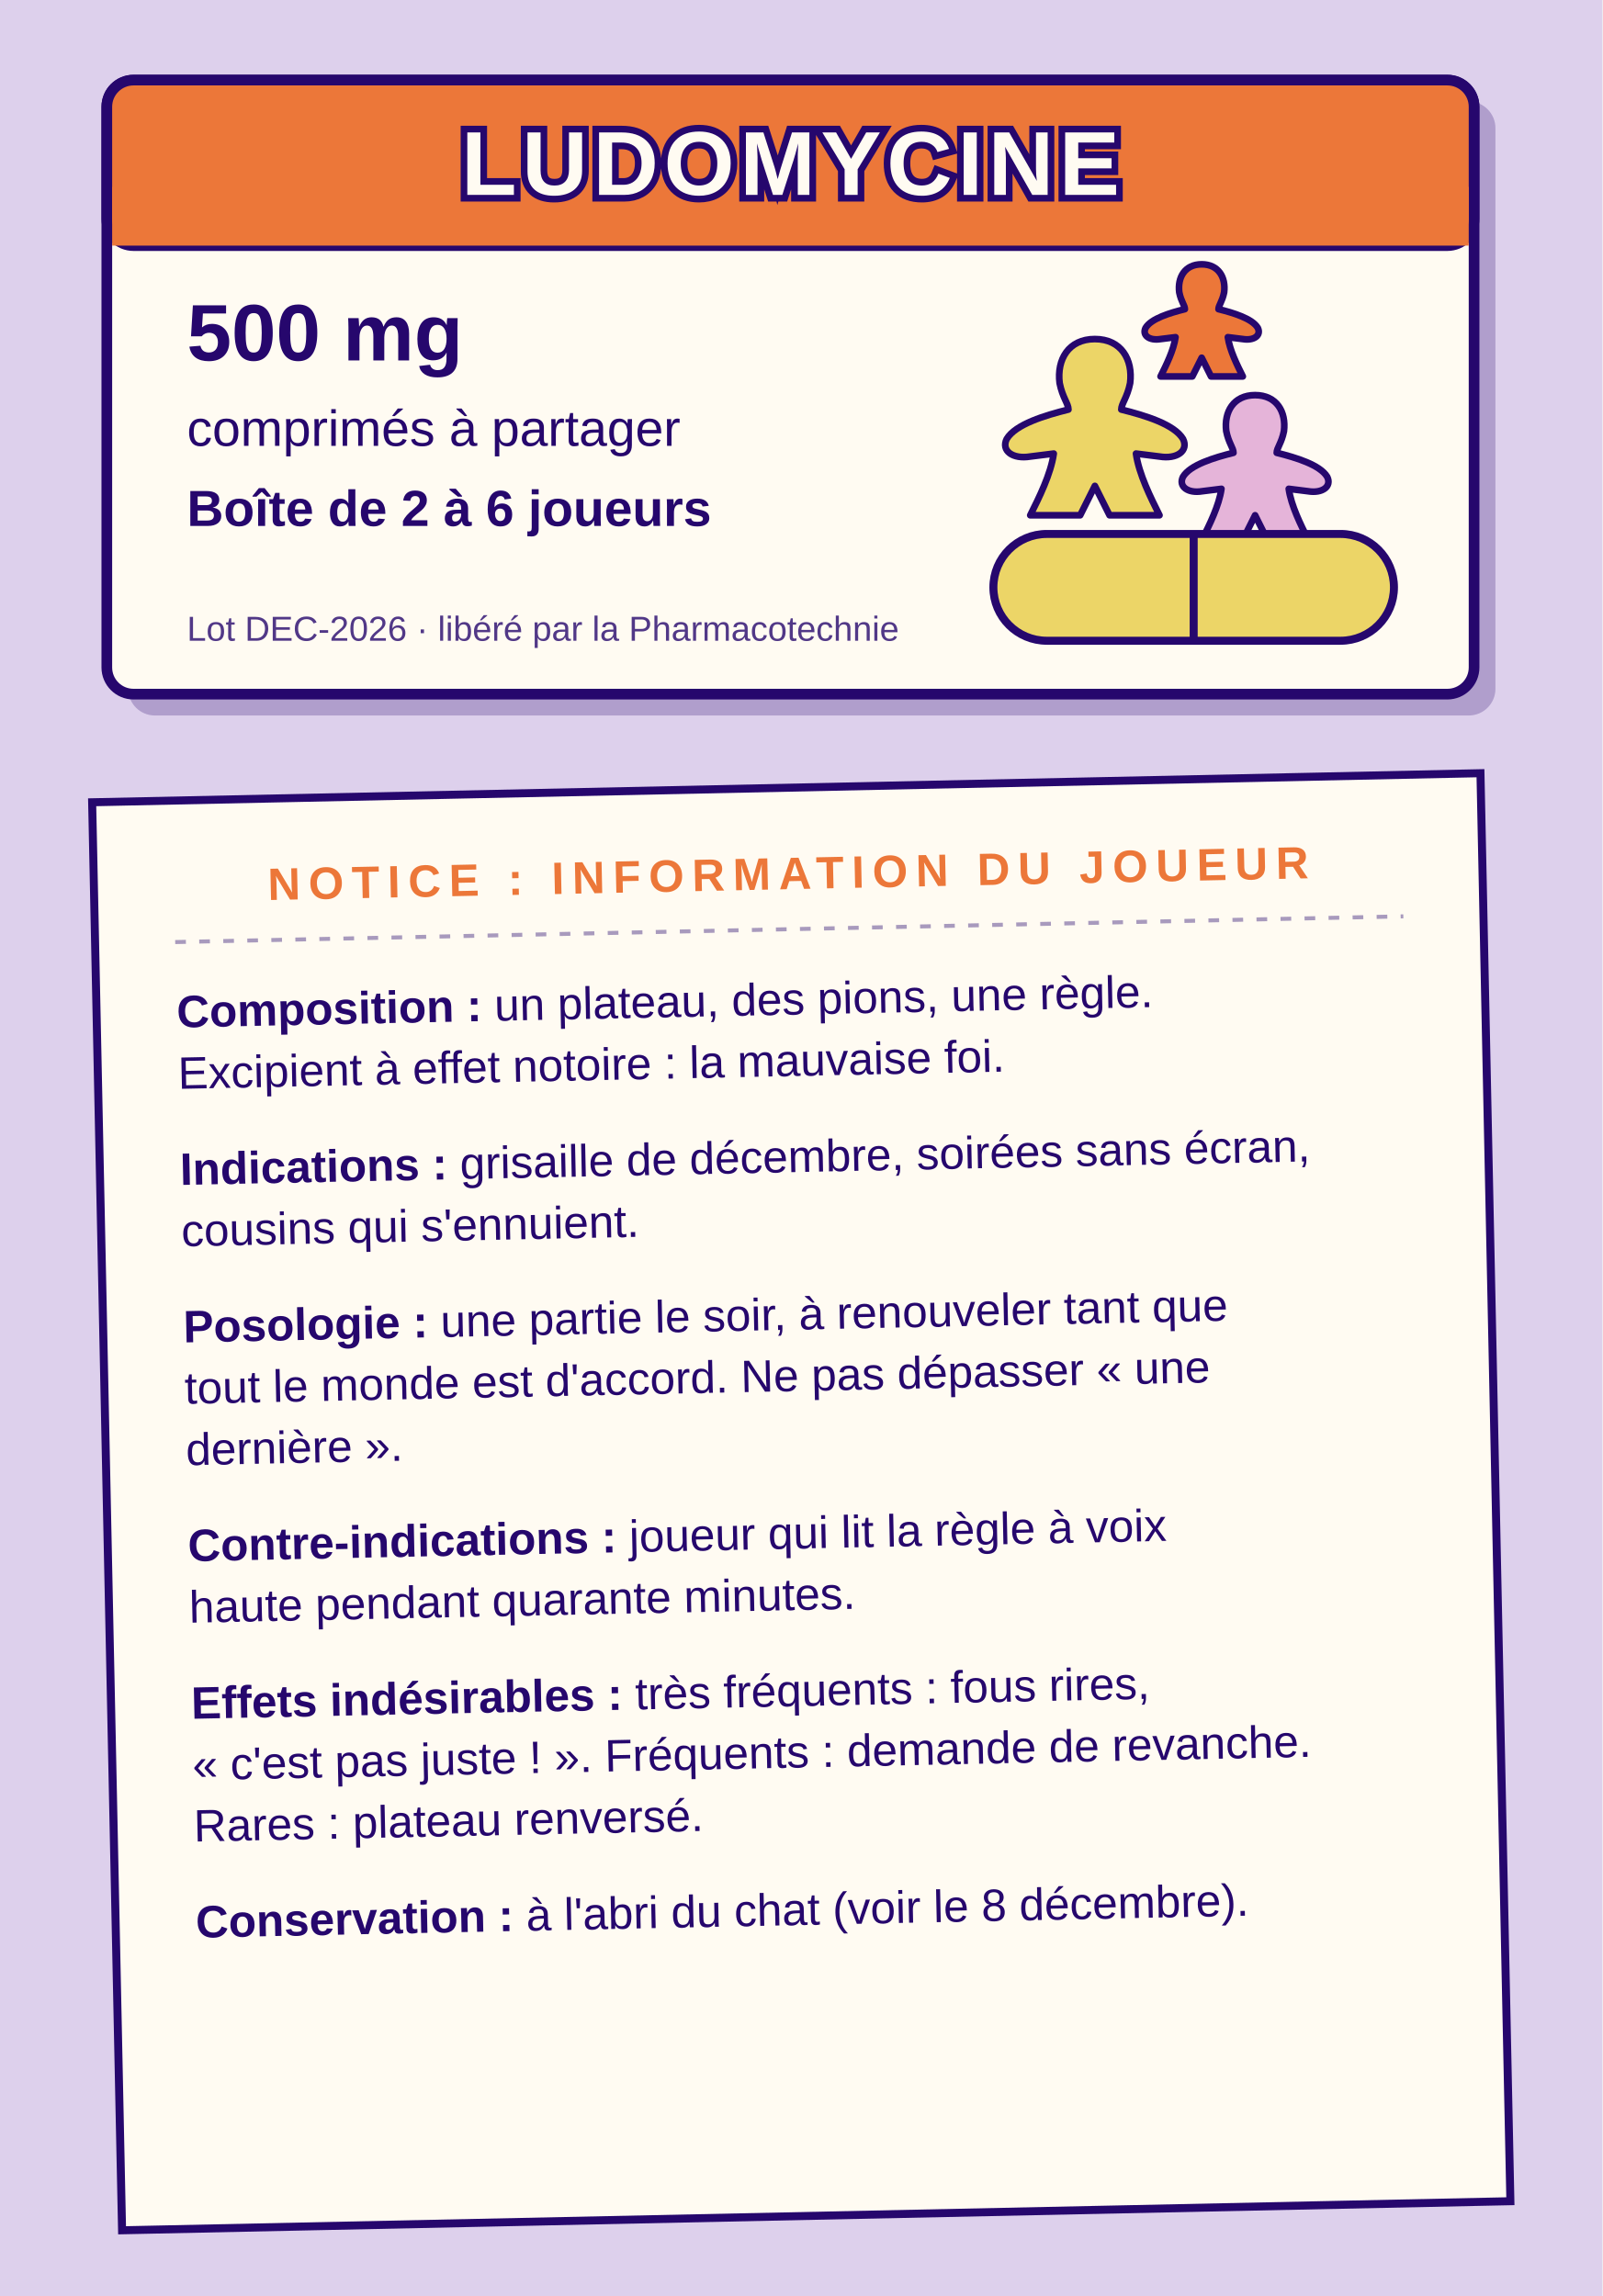
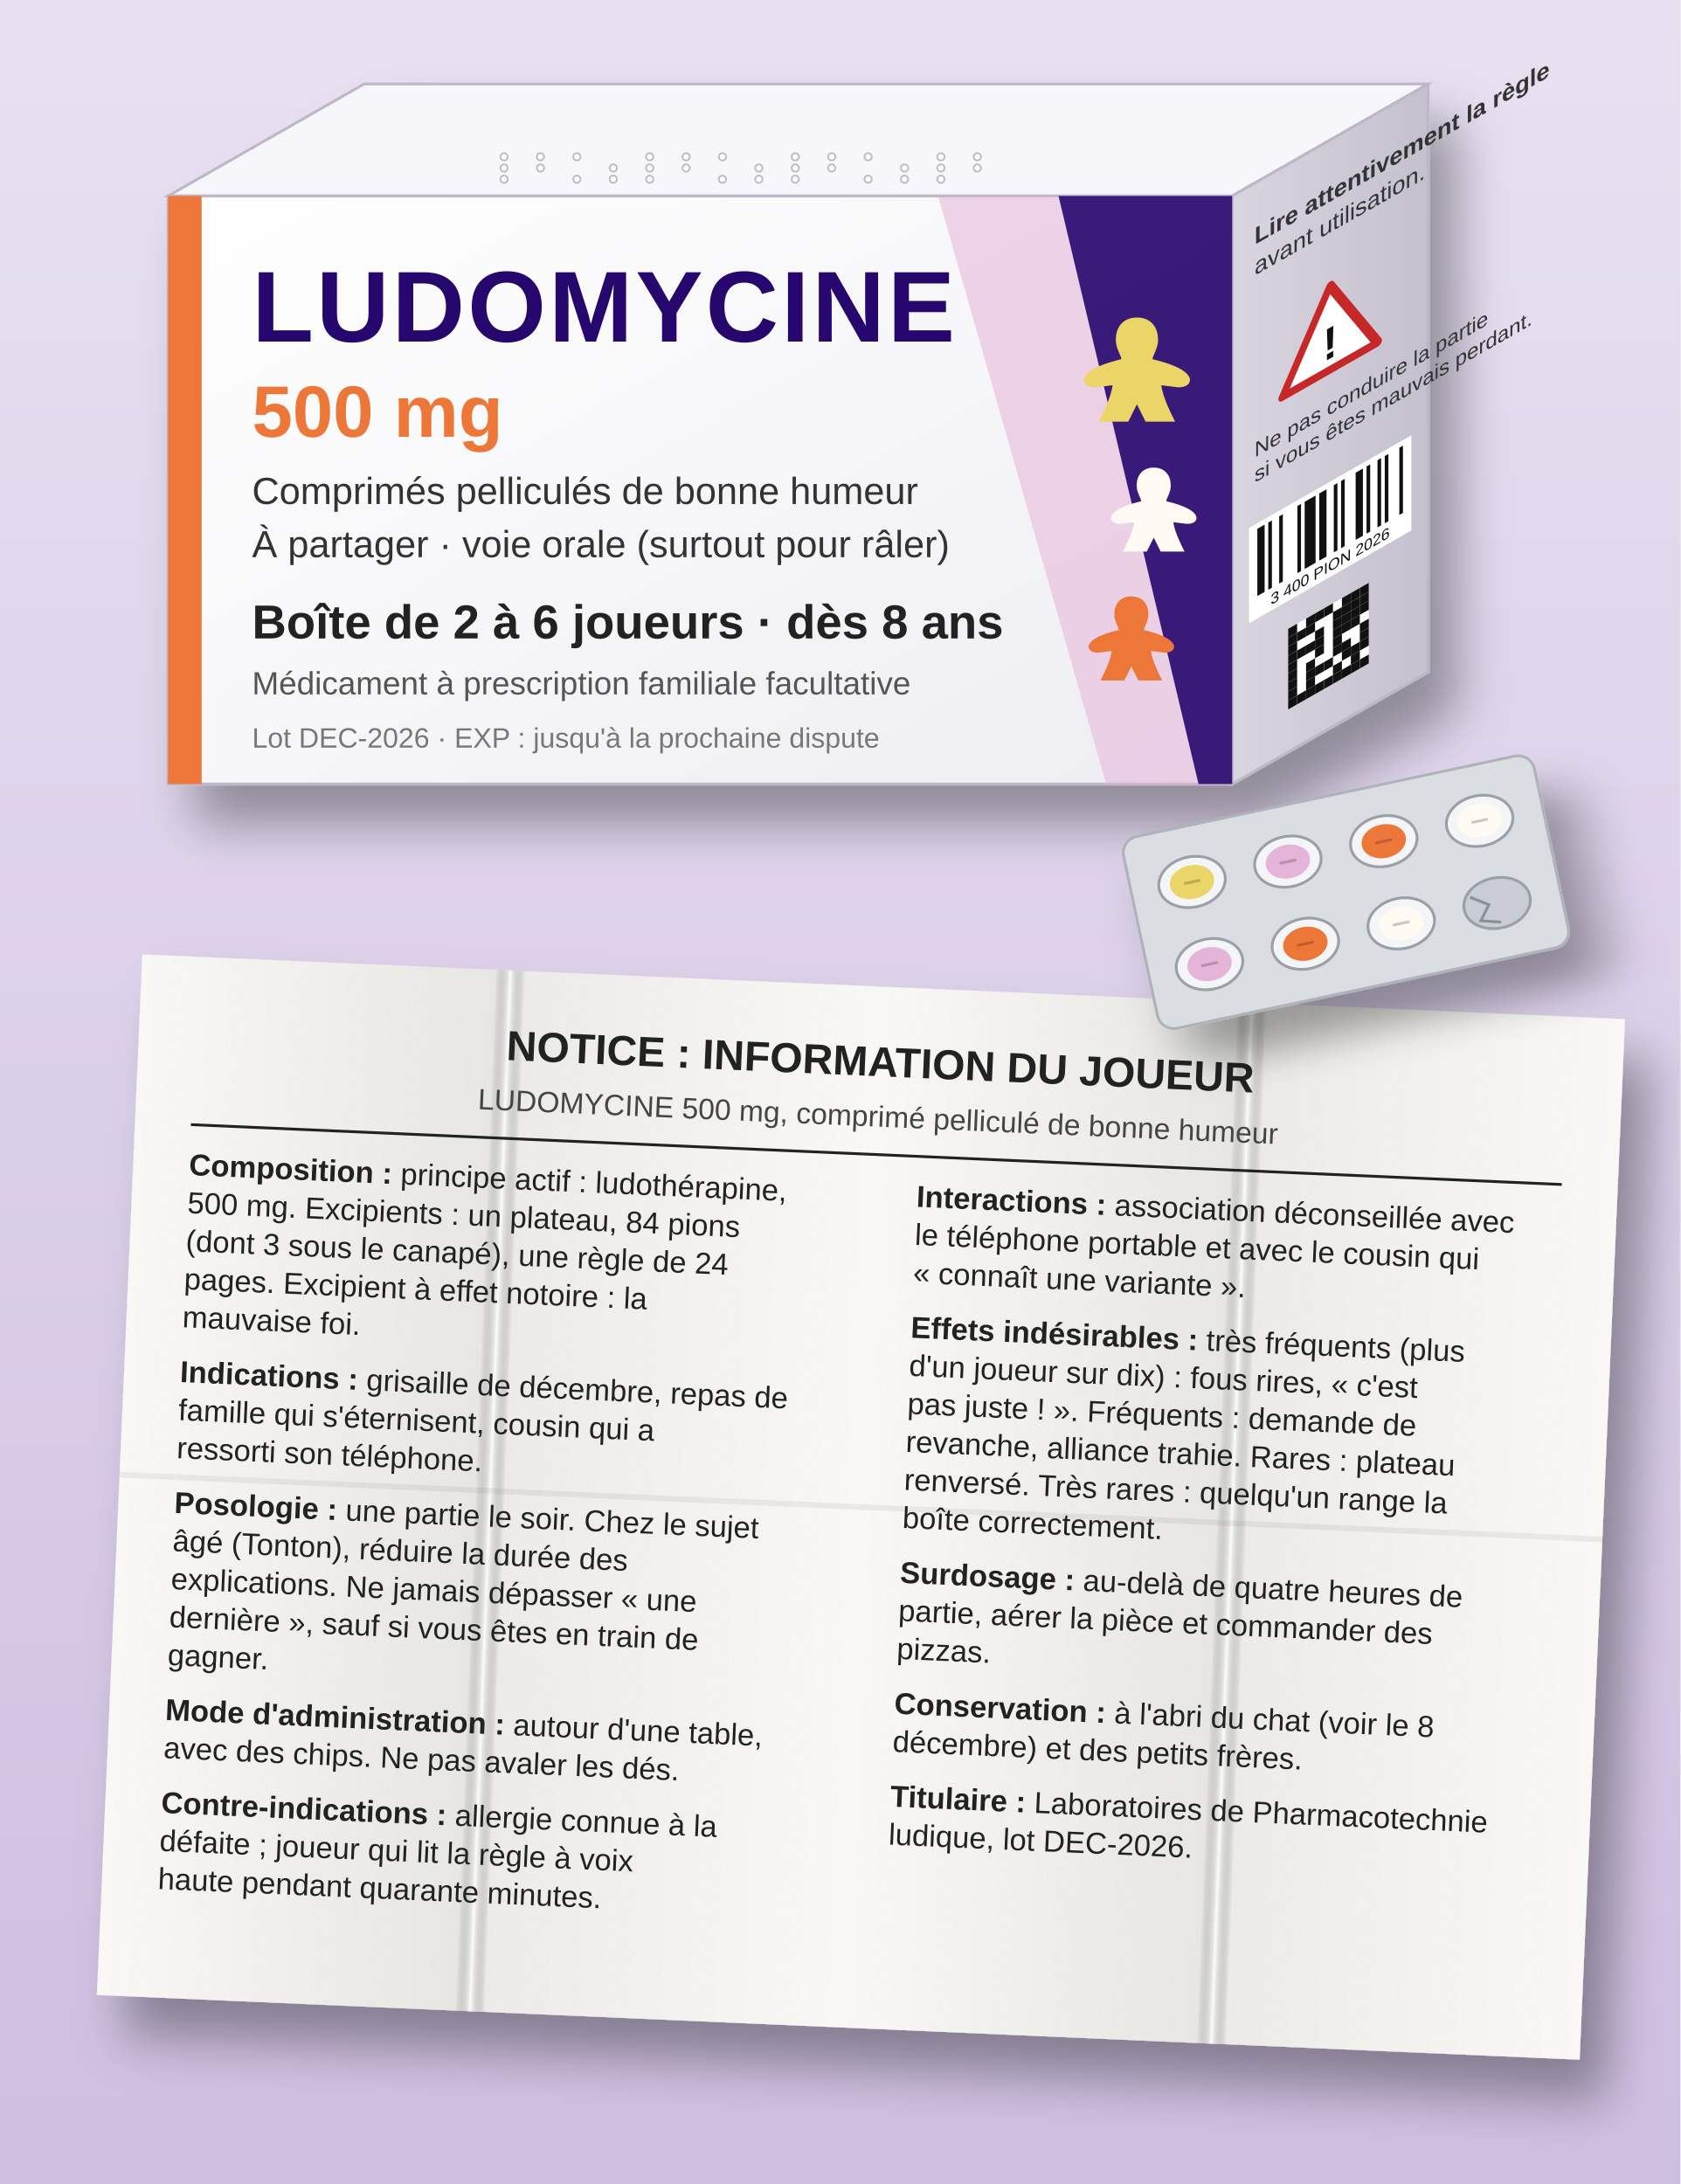
- <svg xmlns="http://www.w3.org/2000/svg" viewBox="0 0 600 860" role="img" aria-label="Boîte et notice parodiques : LUDOMYCINE 500 mg, comprimés à partager, boîte de 2 à 6 joueurs">
-   <rect width="600" height="860" fill="#DDD0EC" />
-   <rect x="48" y="38" width="512" height="230" rx="10" fill="#26076D" opacity=".25" />
-   <rect x="40" y="30" width="512" height="230" rx="10" fill="#FFFBF2" stroke="#26076D" stroke-width="4" />
-   <rect x="40" y="30" width="512" height="62" rx="10" fill="#EC7739" stroke="#26076D" stroke-width="4" />
-   <rect x="42" y="70" width="508" height="22" fill="#EC7739" />
-   <text x="296" y="73" text-anchor="middle" font-family="Arial,Helvetica,sans-serif" font-size="34" font-weight="800" fill="#FFFBF2" stroke="#26076D" stroke-width="5" paint-order="stroke" letter-spacing="2">LUDOMYCINE</text>
-   <text x="70" y="135" font-family="Arial,Helvetica,sans-serif" font-size="30" font-weight="800" fill="#26076D">500 mg</text>
-   <text x="70" y="167" font-family="Arial,Helvetica,sans-serif" font-size="19" fill="#26076D">comprimés à partager</text>
-   <text x="70" y="197" font-family="Arial,Helvetica,sans-serif" font-size="19" font-weight="700" fill="#26076D">Boîte de 2 à 6 joueurs</text>
-   <text x="70" y="240" font-family="Arial,Helvetica,sans-serif" font-size="13" fill="#26076D" opacity=".8">Lot DEC-2026 · libéré par la Pharmacotechnie</text>
-   <path transform="translate(410 160) scale(1.1)" d="M0 -30C9 -30 13 -23 12 -15C11 -10 9 -8 9 -6C17 -4 27 -1 30 4C32 8 28 11 22 10L14 9C15 16 19 24 22 30L5 30L0 20L-5 30L-22 30C-19 24 -15 16 -14 9L-22 10C-28 11 -32 8 -30 4C-27 -1 -17 -4 -9 -6C-9 -8 -11 -10 -12 -15C-13 -23 -9 -30 0 -30Z" fill="#ECD567" stroke="#26076D" stroke-width="2.273" stroke-linejoin="round" />
-   <path transform="translate(470 175) scale(0.9)" d="M0 -30C9 -30 13 -23 12 -15C11 -10 9 -8 9 -6C17 -4 27 -1 30 4C32 8 28 11 22 10L14 9C15 16 19 24 22 30L5 30L0 20L-5 30L-22 30C-19 24 -15 16 -14 9L-22 10C-28 11 -32 8 -30 4C-27 -1 -17 -4 -9 -6C-9 -8 -11 -10 -12 -15C-13 -23 -9 -30 0 -30Z" fill="#E5B4D9" stroke="#26076D" stroke-width="2.778" stroke-linejoin="round" />
-   <path transform="translate(450 120) scale(0.7)" d="M0 -30C9 -30 13 -23 12 -15C11 -10 9 -8 9 -6C17 -4 27 -1 30 4C32 8 28 11 22 10L14 9C15 16 19 24 22 30L5 30L0 20L-5 30L-22 30C-19 24 -15 16 -14 9L-22 10C-28 11 -32 8 -30 4C-27 -1 -17 -4 -9 -6C-9 -8 -11 -10 -12 -15C-13 -23 -9 -30 0 -30Z" fill="#EC7739" stroke="#26076D" stroke-width="3.571" stroke-linejoin="round" />
-   <rect x="372" y="200" width="150" height="40" rx="20" fill="#ECD567" stroke="#26076D" stroke-width="3" />
-   <path d="M447 200V240" stroke="#26076D" stroke-width="3" />
-   <g transform="rotate(-1.2 300 560)">
-     <rect x="40" y="295" width="520" height="535" fill="#FFFBF2" stroke="#26076D" stroke-width="3" />
-     <text x="300" y="333" text-anchor="middle" font-family="Arial,Helvetica,sans-serif" font-size="17" font-weight="800" fill="#EC7739" letter-spacing="3">NOTICE : INFORMATION DU JOUEUR</text>
-     <path d="M70 348H530" stroke="#26076D" stroke-width="1.5" stroke-dasharray="4 5" opacity=".4" />
-     <text x="70" y="380" font-family="Arial,Helvetica,sans-serif" font-size="17" fill="#26076D">
-       <tspan font-weight="700">Composition :</tspan> un plateau, des pions, une règle.</text>
-     <text x="70" y="403" font-family="Arial,Helvetica,sans-serif" font-size="17" fill="#26076D">Excipient à effet notoire : la mauvaise foi.</text>
-     <text x="70" y="439" font-family="Arial,Helvetica,sans-serif" font-size="17" fill="#26076D">
-       <tspan font-weight="700">Indications :</tspan> grisaille de décembre, soirées sans écran,</text>
-     <text x="70" y="462" font-family="Arial,Helvetica,sans-serif" font-size="17" fill="#26076D">cousins qui s'ennuient.</text>
-     <text x="70" y="498" font-family="Arial,Helvetica,sans-serif" font-size="17" fill="#26076D">
-       <tspan font-weight="700">Posologie :</tspan> une partie le soir, à renouveler tant que</text>
-     <text x="70" y="521" font-family="Arial,Helvetica,sans-serif" font-size="17" fill="#26076D">tout le monde est d'accord. Ne pas dépasser « une</text>
-     <text x="70" y="544" font-family="Arial,Helvetica,sans-serif" font-size="17" fill="#26076D">dernière ».</text>
-     <text x="70" y="580" font-family="Arial,Helvetica,sans-serif" font-size="17" fill="#26076D">
-       <tspan font-weight="700">Contre-indications :</tspan> joueur qui lit la règle à voix</text>
-     <text x="70" y="603" font-family="Arial,Helvetica,sans-serif" font-size="17" fill="#26076D">haute pendant quarante minutes.</text>
-     <text x="70" y="639" font-family="Arial,Helvetica,sans-serif" font-size="17" fill="#26076D">
-       <tspan font-weight="700">Effets indésirables :</tspan> très fréquents : fous rires,</text>
-     <text x="70" y="662" font-family="Arial,Helvetica,sans-serif" font-size="17" fill="#26076D">« c'est pas juste ! ». Fréquents : demande de revanche.</text>
-     <text x="70" y="685" font-family="Arial,Helvetica,sans-serif" font-size="17" fill="#26076D">Rares : plateau renversé.</text>
-     <text x="70" y="721" font-family="Arial,Helvetica,sans-serif" font-size="17" fill="#26076D">
-       <tspan font-weight="700">Conservation :</tspan> à l'abri du chat (voir le 8 décembre).</text>
+ <svg xmlns="http://www.w3.org/2000/svg" viewBox="0 0 600 780" role="img" aria-label="Boîte et notice parodiques d'un faux médicament : LUDOMYCINE 500 mg, comprimés de bonne humeur à partager, boîte de 2 à 6 joueurs">
+   <defs>
+     <filter id="ombre" x="-20%" y="-20%" width="140%" height="140%">
+       <feGaussianBlur in="SourceAlpha" stdDeviation="9" />
+       <feOffset dx="10" dy="14" />
+       <feComponentTransfer>
+         <feFuncA type="linear" slope=".35" />
+       </feComponentTransfer>
+       <feMerge>
+         <feMergeNode />
+         <feMergeNode in="SourceGraphic" />
+       </feMerge>
+     </filter>
+     <filter id="papier">
+       <feTurbulence type="fractalNoise" baseFrequency=".9" numOctaves="2" seed="3" />
+       <feColorMatrix values="0 0 0 0 .5  0 0 0 0 .45  0 0 0 0 .35  0 0 0 .07 0" />
+       <feComposite in2="SourceGraphic" operator="in" />
+       <feBlend in="SourceGraphic" mode="multiply" />
+     </filter>
+     <linearGradient id="tbl" x1="0" y1="0" x2="0" y2="1">
+       <stop offset="0" stop-color="#E9E1F2" />
+       <stop offset="1" stop-color="#CDBFE0" />
+     </linearGradient>
+     <linearGradient id="face" x1="0" y1="0" x2="1" y2="1">
+       <stop offset="0" stop-color="#FFFFFF" />
+       <stop offset="1" stop-color="#EEEDF2" />
+     </linearGradient>
+     <linearGradient id="cote" x1="0" y1="0" x2="1" y2="0">
+       <stop offset="0" stop-color="#D9D6E0" />
+       <stop offset="1" stop-color="#C4C0CE" />
+     </linearGradient>
+     <linearGradient id="pli" x1="0" y1="0" x2="1" y2="0">
+       <stop offset="0" stop-color="#000" stop-opacity="0" />
+       <stop offset=".48" stop-color="#000" stop-opacity=".07" />
+       <stop offset=".5" stop-color="#fff" stop-opacity=".6" />
+       <stop offset=".52" stop-color="#000" stop-opacity=".05" />
+       <stop offset="1" stop-color="#000" stop-opacity="0" />
+     </linearGradient>
+   </defs>
+   <rect width="600" height="780" fill="url(#tbl)" />
+   <g transform="rotate(2.5 300 640)" filter="url(#ombre)">
+     <g filter="url(#papier)">
+       <rect x="38" y="352" width="530" height="372" fill="#FBFAF6" />
+     </g>
+     <rect x="38" y="352" width="265" height="372" fill="url(#pli)" />
+     <rect x="303" y="352" width="265" height="372" fill="url(#pli)" />
+     <path d="M38 538H568" stroke="#000" stroke-opacity=".06" stroke-width="2" />
+     <text x="303" y="384" text-anchor="middle" font-family="Arial,Helvetica,sans-serif" font-size="15" font-weight="800" fill="#222">NOTICE : INFORMATION DU JOUEUR</text>
+     <text x="303" y="402" text-anchor="middle" font-family="Arial,Helvetica,sans-serif" font-size="10.5" fill="#444">LUDOMYCINE 500 mg, comprimé pelliculé de bonne humeur</text>
+     <path d="M58 412H548" stroke="#222" stroke-width="1" />
+     <text x="58" y="430" font-family="Arial,Helvetica,sans-serif" font-size="10.8" fill="#222">
+       <tspan font-weight="700">Composition :</tspan> principe actif : ludothérapine,</text>
+     <text x="58" y="443.6" font-family="Arial,Helvetica,sans-serif" font-size="10.8" fill="#222">500 mg. Excipients : un plateau, 84 pions</text>
+     <text x="58" y="457.2" font-family="Arial,Helvetica,sans-serif" font-size="10.8" fill="#222">(dont 3 sous le canapé), une règle de 24</text>
+     <text x="58" y="470.8" font-family="Arial,Helvetica,sans-serif" font-size="10.8" fill="#222">pages. Excipient à effet notoire : la</text>
+     <text x="58" y="484.4" font-family="Arial,Helvetica,sans-serif" font-size="10.8" fill="#222">mauvaise foi.</text>
+     <text x="58" y="504" font-family="Arial,Helvetica,sans-serif" font-size="10.8" fill="#222">
+       <tspan font-weight="700">Indications :</tspan> grisaille de décembre, repas de</text>
+     <text x="58" y="517.6" font-family="Arial,Helvetica,sans-serif" font-size="10.8" fill="#222">famille qui s'éternisent, cousin qui a</text>
+     <text x="58" y="531.2" font-family="Arial,Helvetica,sans-serif" font-size="10.8" fill="#222">ressorti son téléphone.</text>
+     <text x="58" y="550.8" font-family="Arial,Helvetica,sans-serif" font-size="10.8" fill="#222">
+       <tspan font-weight="700">Posologie :</tspan> une partie le soir. Chez le sujet</text>
+     <text x="58" y="564.4" font-family="Arial,Helvetica,sans-serif" font-size="10.8" fill="#222">âgé (Tonton), réduire la durée des</text>
+     <text x="58" y="578" font-family="Arial,Helvetica,sans-serif" font-size="10.8" fill="#222">explications. Ne jamais dépasser « une</text>
+     <text x="58" y="591.6" font-family="Arial,Helvetica,sans-serif" font-size="10.8" fill="#222">dernière », sauf si vous êtes en train de</text>
+     <text x="58" y="605.2" font-family="Arial,Helvetica,sans-serif" font-size="10.8" fill="#222">gagner.</text>
+     <text x="58" y="624.8" font-family="Arial,Helvetica,sans-serif" font-size="10.8" fill="#222">
+       <tspan font-weight="700">Mode d'administration :</tspan> autour d'une table,</text>
+     <text x="58" y="638.4" font-family="Arial,Helvetica,sans-serif" font-size="10.8" fill="#222">avec des chips. Ne pas avaler les dés.</text>
+     <text x="58" y="658" font-family="Arial,Helvetica,sans-serif" font-size="10.8" fill="#222">
+       <tspan font-weight="700">Contre-indications :</tspan> allergie connue à la</text>
+     <text x="58" y="671.6" font-family="Arial,Helvetica,sans-serif" font-size="10.8" fill="#222">défaite ; joueur qui lit la règle à voix</text>
+     <text x="58" y="685.2" font-family="Arial,Helvetica,sans-serif" font-size="10.8" fill="#222">haute pendant quarante minutes.</text>
+     <text x="318" y="430" font-family="Arial,Helvetica,sans-serif" font-size="10.8" fill="#222">
+       <tspan font-weight="700">Interactions :</tspan> association déconseillée avec</text>
+     <text x="318" y="443.6" font-family="Arial,Helvetica,sans-serif" font-size="10.8" fill="#222">le téléphone portable et avec le cousin qui</text>
+     <text x="318" y="457.2" font-family="Arial,Helvetica,sans-serif" font-size="10.8" fill="#222">« connaît une variante ».</text>
+     <text x="318" y="476.8" font-family="Arial,Helvetica,sans-serif" font-size="10.8" fill="#222">
+       <tspan font-weight="700">Effets indésirables :</tspan> très fréquents (plus</text>
+     <text x="318" y="490.4" font-family="Arial,Helvetica,sans-serif" font-size="10.8" fill="#222">d'un joueur sur dix) : fous rires, « c'est</text>
+     <text x="318" y="504" font-family="Arial,Helvetica,sans-serif" font-size="10.8" fill="#222">pas juste ! ». Fréquents : demande de</text>
+     <text x="318" y="517.6" font-family="Arial,Helvetica,sans-serif" font-size="10.8" fill="#222">revanche, alliance trahie. Rares : plateau</text>
+     <text x="318" y="531.2" font-family="Arial,Helvetica,sans-serif" font-size="10.8" fill="#222">renversé. Très rares : quelqu'un range la</text>
+     <text x="318" y="544.8" font-family="Arial,Helvetica,sans-serif" font-size="10.8" fill="#222">boîte correctement.</text>
+     <text x="318" y="564.4" font-family="Arial,Helvetica,sans-serif" font-size="10.8" fill="#222">
+       <tspan font-weight="700">Surdosage :</tspan> au-delà de quatre heures de</text>
+     <text x="318" y="578" font-family="Arial,Helvetica,sans-serif" font-size="10.8" fill="#222">partie, aérer la pièce et commander des</text>
+     <text x="318" y="591.6" font-family="Arial,Helvetica,sans-serif" font-size="10.8" fill="#222">pizzas.</text>
+     <text x="318" y="611.2" font-family="Arial,Helvetica,sans-serif" font-size="10.8" fill="#222">
+       <tspan font-weight="700">Conservation :</tspan> à l'abri du chat (voir le 8</text>
+     <text x="318" y="624.8" font-family="Arial,Helvetica,sans-serif" font-size="10.8" fill="#222">décembre) et des petits frères.</text>
+     <text x="318" y="644.4" font-family="Arial,Helvetica,sans-serif" font-size="10.8" fill="#222">
+       <tspan font-weight="700">Titulaire :</tspan> Laboratoires de Pharmacotechnie</text>
+     <text x="318" y="658" font-family="Arial,Helvetica,sans-serif" font-size="10.8" fill="#222">ludique, lot DEC-2026.</text>
+   </g>
+   <g filter="url(#ombre)">
+     <path d="M60 70L130 30H510L440 70Z" fill="#F7F6FA" stroke="#BDB8C8" stroke-width="1" />
+     <path d="M440 70L510 30V240L440 280Z" fill="url(#cote)" stroke="#BDB8C8" stroke-width="1" />
+     <rect x="60" y="70" width="380" height="210" fill="url(#face)" stroke="#BDB8C8" stroke-width="1" />
+   </g>
+   <g transform="skewX(-60) translate(00 0)" />
+   <circle cx="180.0" cy="56" r="1.3" fill="#fff" stroke="#bbb" stroke-width=".6" />
+   <circle cx="180.0" cy="60" r="1.3" fill="#fff" stroke="#bbb" stroke-width=".6" />
+   <circle cx="180.0" cy="64" r="1.3" fill="#fff" stroke="#bbb" stroke-width=".6" />
+   <circle cx="193.0" cy="56" r="1.3" fill="#fff" stroke="#bbb" stroke-width=".6" />
+   <circle cx="193.0" cy="60" r="1.3" fill="#fff" stroke="#bbb" stroke-width=".6" />
+   <circle cx="206.0" cy="56" r="1.3" fill="#fff" stroke="#bbb" stroke-width=".6" />
+   <circle cx="206.0" cy="64" r="1.3" fill="#fff" stroke="#bbb" stroke-width=".6" />
+   <circle cx="219.0" cy="60" r="1.3" fill="#fff" stroke="#bbb" stroke-width=".6" />
+   <circle cx="219.0" cy="64" r="1.3" fill="#fff" stroke="#bbb" stroke-width=".6" />
+   <circle cx="232.0" cy="56" r="1.3" fill="#fff" stroke="#bbb" stroke-width=".6" />
+   <circle cx="232.0" cy="60" r="1.3" fill="#fff" stroke="#bbb" stroke-width=".6" />
+   <circle cx="232.0" cy="64" r="1.3" fill="#fff" stroke="#bbb" stroke-width=".6" />
+   <circle cx="245.0" cy="56" r="1.3" fill="#fff" stroke="#bbb" stroke-width=".6" />
+   <circle cx="245.0" cy="60" r="1.3" fill="#fff" stroke="#bbb" stroke-width=".6" />
+   <circle cx="258.0" cy="56" r="1.3" fill="#fff" stroke="#bbb" stroke-width=".6" />
+   <circle cx="258.0" cy="64" r="1.3" fill="#fff" stroke="#bbb" stroke-width=".6" />
+   <circle cx="271.0" cy="60" r="1.3" fill="#fff" stroke="#bbb" stroke-width=".6" />
+   <circle cx="271.0" cy="64" r="1.3" fill="#fff" stroke="#bbb" stroke-width=".6" />
+   <circle cx="284.0" cy="56" r="1.3" fill="#fff" stroke="#bbb" stroke-width=".6" />
+   <circle cx="284.0" cy="60" r="1.3" fill="#fff" stroke="#bbb" stroke-width=".6" />
+   <circle cx="284.0" cy="64" r="1.3" fill="#fff" stroke="#bbb" stroke-width=".6" />
+   <circle cx="297.0" cy="56" r="1.3" fill="#fff" stroke="#bbb" stroke-width=".6" />
+   <circle cx="297.0" cy="60" r="1.3" fill="#fff" stroke="#bbb" stroke-width=".6" />
+   <circle cx="310.0" cy="56" r="1.3" fill="#fff" stroke="#bbb" stroke-width=".6" />
+   <circle cx="310.0" cy="64" r="1.3" fill="#fff" stroke="#bbb" stroke-width=".6" />
+   <circle cx="323.0" cy="60" r="1.3" fill="#fff" stroke="#bbb" stroke-width=".6" />
+   <circle cx="323.0" cy="64" r="1.3" fill="#fff" stroke="#bbb" stroke-width=".6" />
+   <circle cx="336.0" cy="56" r="1.3" fill="#fff" stroke="#bbb" stroke-width=".6" />
+   <circle cx="336.0" cy="60" r="1.3" fill="#fff" stroke="#bbb" stroke-width=".6" />
+   <circle cx="336.0" cy="64" r="1.3" fill="#fff" stroke="#bbb" stroke-width=".6" />
+   <circle cx="349.0" cy="56" r="1.3" fill="#fff" stroke="#bbb" stroke-width=".6" />
+   <circle cx="349.0" cy="60" r="1.3" fill="#fff" stroke="#bbb" stroke-width=".6" />
+   <rect x="60" y="70" width="12" height="210" fill="#EC7739" />
+   <path d="M335 70H440V280H395Z" fill="#E5B4D9" opacity=".55" />
+   <path d="M378 70H440V280H428Z" fill="#26076D" opacity=".9" />
+   <text x="90" y="122" font-family="Arial,Helvetica,sans-serif" font-size="36" font-weight="800" fill="#26076D" letter-spacing="1">LUDOMYCINE</text>
+   <text x="90" y="156" font-family="Arial,Helvetica,sans-serif" font-size="26" font-weight="700" fill="#EC7739">500 mg</text>
+   <text x="90" y="180" font-family="Arial,Helvetica,sans-serif" font-size="13.5" fill="#333">Comprimés pelliculés de bonne humeur</text>
+   <text x="90" y="199" font-family="Arial,Helvetica,sans-serif" font-size="13.5" fill="#333">À partager · voie orale (surtout pour râler)</text>
+   <text x="90" y="228" font-family="Arial,Helvetica,sans-serif" font-size="17" font-weight="800" fill="#222">Boîte de 2 à 6 joueurs · dès 8 ans</text>
+   <text x="90" y="248" font-family="Arial,Helvetica,sans-serif" font-size="11.5" fill="#555">Médicament à prescription familiale facultative</text>
+   <text x="90" y="267" font-family="Arial,Helvetica,sans-serif" font-size="10" fill="#777">Lot DEC-2026 · EXP : jusqu'à la prochaine dispute</text>
+   <path transform="translate(406 132) scale(0.62)" d="M0 -30C9 -30 13 -23 12 -15C11 -10 9 -8 9 -6C17 -4 27 -1 30 4C32 8 28 11 22 10L14 9C15 16 19 24 22 30L5 30L0 20L-5 30L-22 30C-19 24 -15 16 -14 9L-22 10C-28 11 -32 8 -30 4C-27 -1 -17 -4 -9 -6C-9 -8 -11 -10 -12 -15C-13 -23 -9 -30 0 -30Z" fill="#ECD567" />
+   <path transform="translate(412 182) scale(0.5)" d="M0 -30C9 -30 13 -23 12 -15C11 -10 9 -8 9 -6C17 -4 27 -1 30 4C32 8 28 11 22 10L14 9C15 16 19 24 22 30L5 30L0 20L-5 30L-22 30C-19 24 -15 16 -14 9L-22 10C-28 11 -32 8 -30 4C-27 -1 -17 -4 -9 -6C-9 -8 -11 -10 -12 -15C-13 -23 -9 -30 0 -30Z" fill="#FFFBF2" />
+   <path transform="translate(404 228) scale(0.5)" d="M0 -30C9 -30 13 -23 12 -15C11 -10 9 -8 9 -6C17 -4 27 -1 30 4C32 8 28 11 22 10L14 9C15 16 19 24 22 30L5 30L0 20L-5 30L-22 30C-19 24 -15 16 -14 9L-22 10C-28 11 -32 8 -30 4C-27 -1 -17 -4 -9 -6C-9 -8 -11 -10 -12 -15C-13 -23 -9 -30 0 -30Z" fill="#EC7739" />
+   <g transform="matrix(1 -0.571 0 1 440 70)">
+     <text x="8" y="22" font-family="Arial,Helvetica,sans-serif" font-size="8.5" font-weight="700" fill="#333">Lire attentivement la règle</text>
+     <text x="8" y="33" font-family="Arial,Helvetica,sans-serif" font-size="8.5" fill="#333">avant utilisation.</text>
+     <path d="M35 52L52 82H18Z" fill="#fff" stroke="#C62828" stroke-width="3" stroke-linejoin="round" />
+     <text x="35" y="78" text-anchor="middle" font-family="Arial,Helvetica,sans-serif" font-size="16" font-weight="900" fill="#111">!</text>
+     <text x="8" y="98" font-family="Arial,Helvetica,sans-serif" font-size="7.5" fill="#333">Ne pas conduire la partie</text>
+     <text x="8" y="107" font-family="Arial,Helvetica,sans-serif" font-size="7.5" fill="#333">si vous êtes mauvais perdant.</text>
+     <rect x="6" y="122" width="58" height="34" fill="#fff" />
+     <rect x="9.0" y="124" width="2.6" height="24" fill="#111" />
+     <rect x="12.9" y="124" width="1.3" height="24" fill="#111" />
+     <rect x="16.8" y="124" width="1.3" height="24" fill="#111" />
+     <rect x="23.3" y="124" width="1.3" height="24" fill="#111" />
+     <rect x="25.9" y="124" width="3.9" height="24" fill="#111" />
+     <rect x="31.1" y="124" width="2.6" height="24" fill="#111" />
+     <rect x="36.3" y="124" width="1.3" height="24" fill="#111" />
+     <rect x="38.9" y="124" width="1.3" height="24" fill="#111" />
+     <rect x="44.1" y="124" width="2.6" height="24" fill="#111" />
+     <rect x="48.0" y="124" width="1.3" height="24" fill="#111" />
+     <rect x="51.9" y="124" width="1.3" height="24" fill="#111" />
+     <rect x="54.5" y="124" width="1.3" height="24" fill="#111" />
+     <rect x="59.7" y="124" width="1.3" height="24" fill="#111" />
+     <text x="35" y="154" text-anchor="middle" font-family="Arial,Helvetica,sans-serif" font-size="5.5" fill="#111">3 400 PION 2026</text>
+     <rect x="20" y="166" width="28.8" height="28.8" fill="#fff" />
+     <rect x="20" y="166" width="3.2" height="3.2" fill="#111" />
+     <rect x="26.4" y="166" width="3.2" height="3.2" fill="#111" />
+     <rect x="29.6" y="166" width="3.2" height="3.2" fill="#111" />
+     <rect x="32.8" y="166" width="3.2" height="3.2" fill="#111" />
+     <rect x="39.2" y="166" width="3.2" height="3.2" fill="#111" />
+     <rect x="42.4" y="166" width="3.2" height="3.2" fill="#111" />
+     <rect x="45.6" y="166" width="3.2" height="3.2" fill="#111" />
+     <rect x="20" y="169.2" width="3.2" height="3.2" fill="#111" />
+     <rect x="23.2" y="169.2" width="3.2" height="3.2" fill="#111" />
+     <rect x="26.4" y="169.2" width="3.2" height="3.2" fill="#111" />
+     <rect x="36" y="169.2" width="3.2" height="3.2" fill="#111" />
+     <rect x="39.2" y="169.2" width="3.2" height="3.2" fill="#111" />
+     <rect x="42.4" y="169.2" width="3.2" height="3.2" fill="#111" />
+     <rect x="45.6" y="169.2" width="3.2" height="3.2" fill="#111" />
+     <rect x="20" y="172.4" width="3.2" height="3.2" fill="#111" />
+     <rect x="29.6" y="172.4" width="3.2" height="3.2" fill="#111" />
+     <rect x="36" y="172.4" width="3.2" height="3.2" fill="#111" />
+     <rect x="39.2" y="172.4" width="3.2" height="3.2" fill="#111" />
+     <rect x="42.4" y="172.4" width="3.2" height="3.2" fill="#111" />
+     <rect x="45.6" y="172.4" width="3.2" height="3.2" fill="#111" />
+     <rect x="20" y="175.6" width="3.2" height="3.2" fill="#111" />
+     <rect x="23.2" y="175.6" width="3.2" height="3.2" fill="#111" />
+     <rect x="26.4" y="175.6" width="3.2" height="3.2" fill="#111" />
+     <rect x="29.6" y="175.6" width="3.2" height="3.2" fill="#111" />
+     <rect x="36" y="175.6" width="3.2" height="3.2" fill="#111" />
+     <rect x="39.2" y="175.6" width="3.2" height="3.2" fill="#111" />
+     <rect x="42.4" y="175.6" width="3.2" height="3.2" fill="#111" />
+     <rect x="20" y="178.8" width="3.2" height="3.2" fill="#111" />
+     <rect x="29.6" y="178.8" width="3.2" height="3.2" fill="#111" />
+     <rect x="36" y="178.8" width="3.2" height="3.2" fill="#111" />
+     <rect x="45.6" y="178.8" width="3.2" height="3.2" fill="#111" />
+     <rect x="20" y="182" width="3.2" height="3.2" fill="#111" />
+     <rect x="26.4" y="182" width="3.2" height="3.2" fill="#111" />
+     <rect x="36" y="182" width="3.2" height="3.2" fill="#111" />
+     <rect x="39.2" y="182" width="3.2" height="3.2" fill="#111" />
+     <rect x="45.6" y="182" width="3.2" height="3.2" fill="#111" />
+     <rect x="20" y="185.2" width="3.2" height="3.2" fill="#111" />
+     <rect x="26.4" y="185.2" width="3.2" height="3.2" fill="#111" />
+     <rect x="29.6" y="185.2" width="3.2" height="3.2" fill="#111" />
+     <rect x="32.8" y="185.2" width="3.2" height="3.2" fill="#111" />
+     <rect x="39.2" y="185.2" width="3.2" height="3.2" fill="#111" />
+     <rect x="42.4" y="185.2" width="3.2" height="3.2" fill="#111" />
+     <rect x="45.6" y="185.2" width="3.2" height="3.2" fill="#111" />
+     <rect x="20" y="188.4" width="3.2" height="3.2" fill="#111" />
+     <rect x="26.4" y="188.4" width="3.2" height="3.2" fill="#111" />
+     <rect x="36" y="188.4" width="3.2" height="3.2" fill="#111" />
+     <rect x="42.4" y="188.4" width="3.2" height="3.2" fill="#111" />
+     <rect x="20" y="191.6" width="3.2" height="3.2" fill="#111" />
+     <rect x="23.2" y="191.6" width="3.2" height="3.2" fill="#111" />
+     <rect x="26.4" y="191.6" width="3.2" height="3.2" fill="#111" />
+     <rect x="29.6" y="191.6" width="3.2" height="3.2" fill="#111" />
+     <rect x="32.8" y="191.6" width="3.2" height="3.2" fill="#111" />
+     <rect x="36" y="191.6" width="3.2" height="3.2" fill="#111" />
+     <rect x="39.2" y="191.6" width="3.2" height="3.2" fill="#111" />
+     <rect x="42.4" y="191.6" width="3.2" height="3.2" fill="#111" />
+     <rect x="45.6" y="191.6" width="3.2" height="3.2" fill="#111" />
+   </g>
+   <g transform="translate(400 300) rotate(-12)" filter="url(#ombre)">
+     <rect x="0" y="0" width="150" height="70" rx="6" fill="#DADDE2" stroke="#AEB3BA" />
+     <ellipse cx="22" cy="20" rx="12" ry="9" fill="#F4F5F7" stroke="#9AA0A8" />
+     <ellipse cx="22" cy="20" rx="8" ry="6" fill="#ECD567" />
+     <path d="M19 20h6" stroke="#0003" />
+     <ellipse cx="22" cy="50" rx="12" ry="9" fill="#F4F5F7" stroke="#9AA0A8" />
+     <ellipse cx="22" cy="50" rx="8" ry="6" fill="#E5B4D9" />
+     <path d="M19 50h6" stroke="#0003" />
+     <ellipse cx="57" cy="20" rx="12" ry="9" fill="#F4F5F7" stroke="#9AA0A8" />
+     <ellipse cx="57" cy="20" rx="8" ry="6" fill="#E5B4D9" />
+     <path d="M54 20h6" stroke="#0003" />
+     <ellipse cx="57" cy="50" rx="12" ry="9" fill="#F4F5F7" stroke="#9AA0A8" />
+     <ellipse cx="57" cy="50" rx="8" ry="6" fill="#EC7739" />
+     <path d="M54 50h6" stroke="#0003" />
+     <ellipse cx="92" cy="20" rx="12" ry="9" fill="#F4F5F7" stroke="#9AA0A8" />
+     <ellipse cx="92" cy="20" rx="8" ry="6" fill="#EC7739" />
+     <path d="M89 20h6" stroke="#0003" />
+     <ellipse cx="92" cy="50" rx="12" ry="9" fill="#F4F5F7" stroke="#9AA0A8" />
+     <ellipse cx="92" cy="50" rx="8" ry="6" fill="#FFFBF2" />
+     <path d="M89 50h6" stroke="#0003" />
+     <ellipse cx="127" cy="20" rx="12" ry="9" fill="#F4F5F7" stroke="#9AA0A8" />
+     <ellipse cx="127" cy="20" rx="8" ry="6" fill="#FFFBF2" />
+     <path d="M124 20h6" stroke="#0003" />
+     <ellipse cx="127" cy="50" rx="12" ry="9" fill="#C9CDD3" stroke="#9AA0A8" />
+     <path d="M118 46l6 4-4 5 7 2" stroke="#8A9098" fill="none" />
  </g>
</svg>
